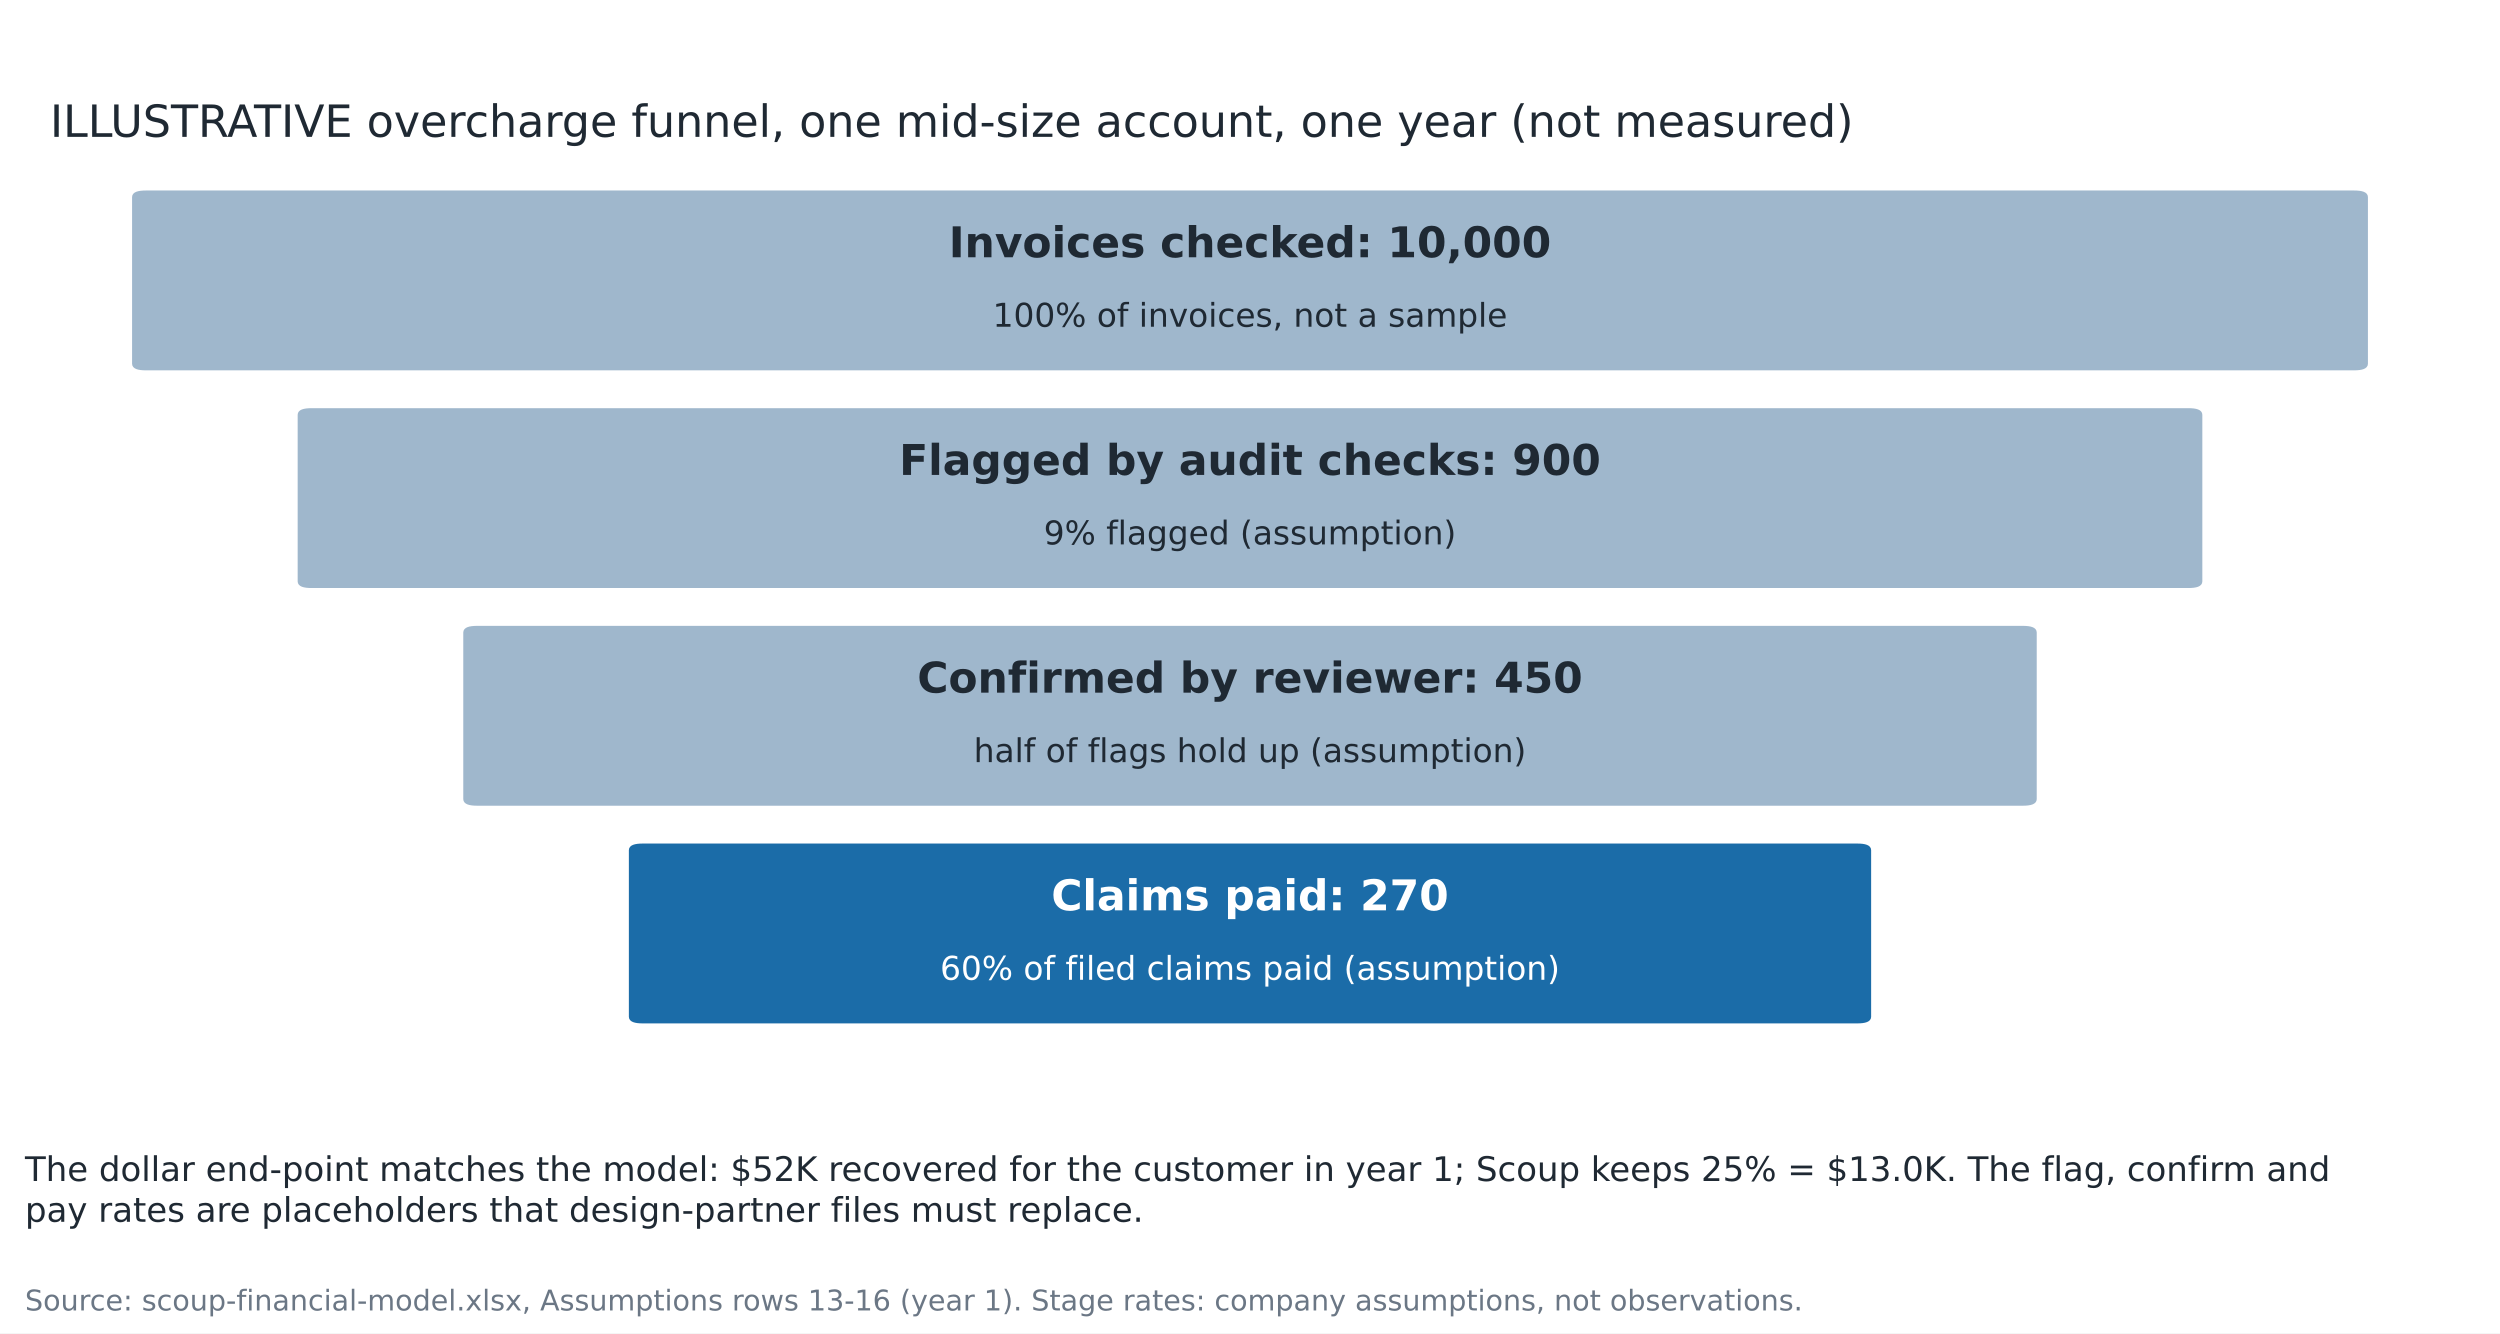
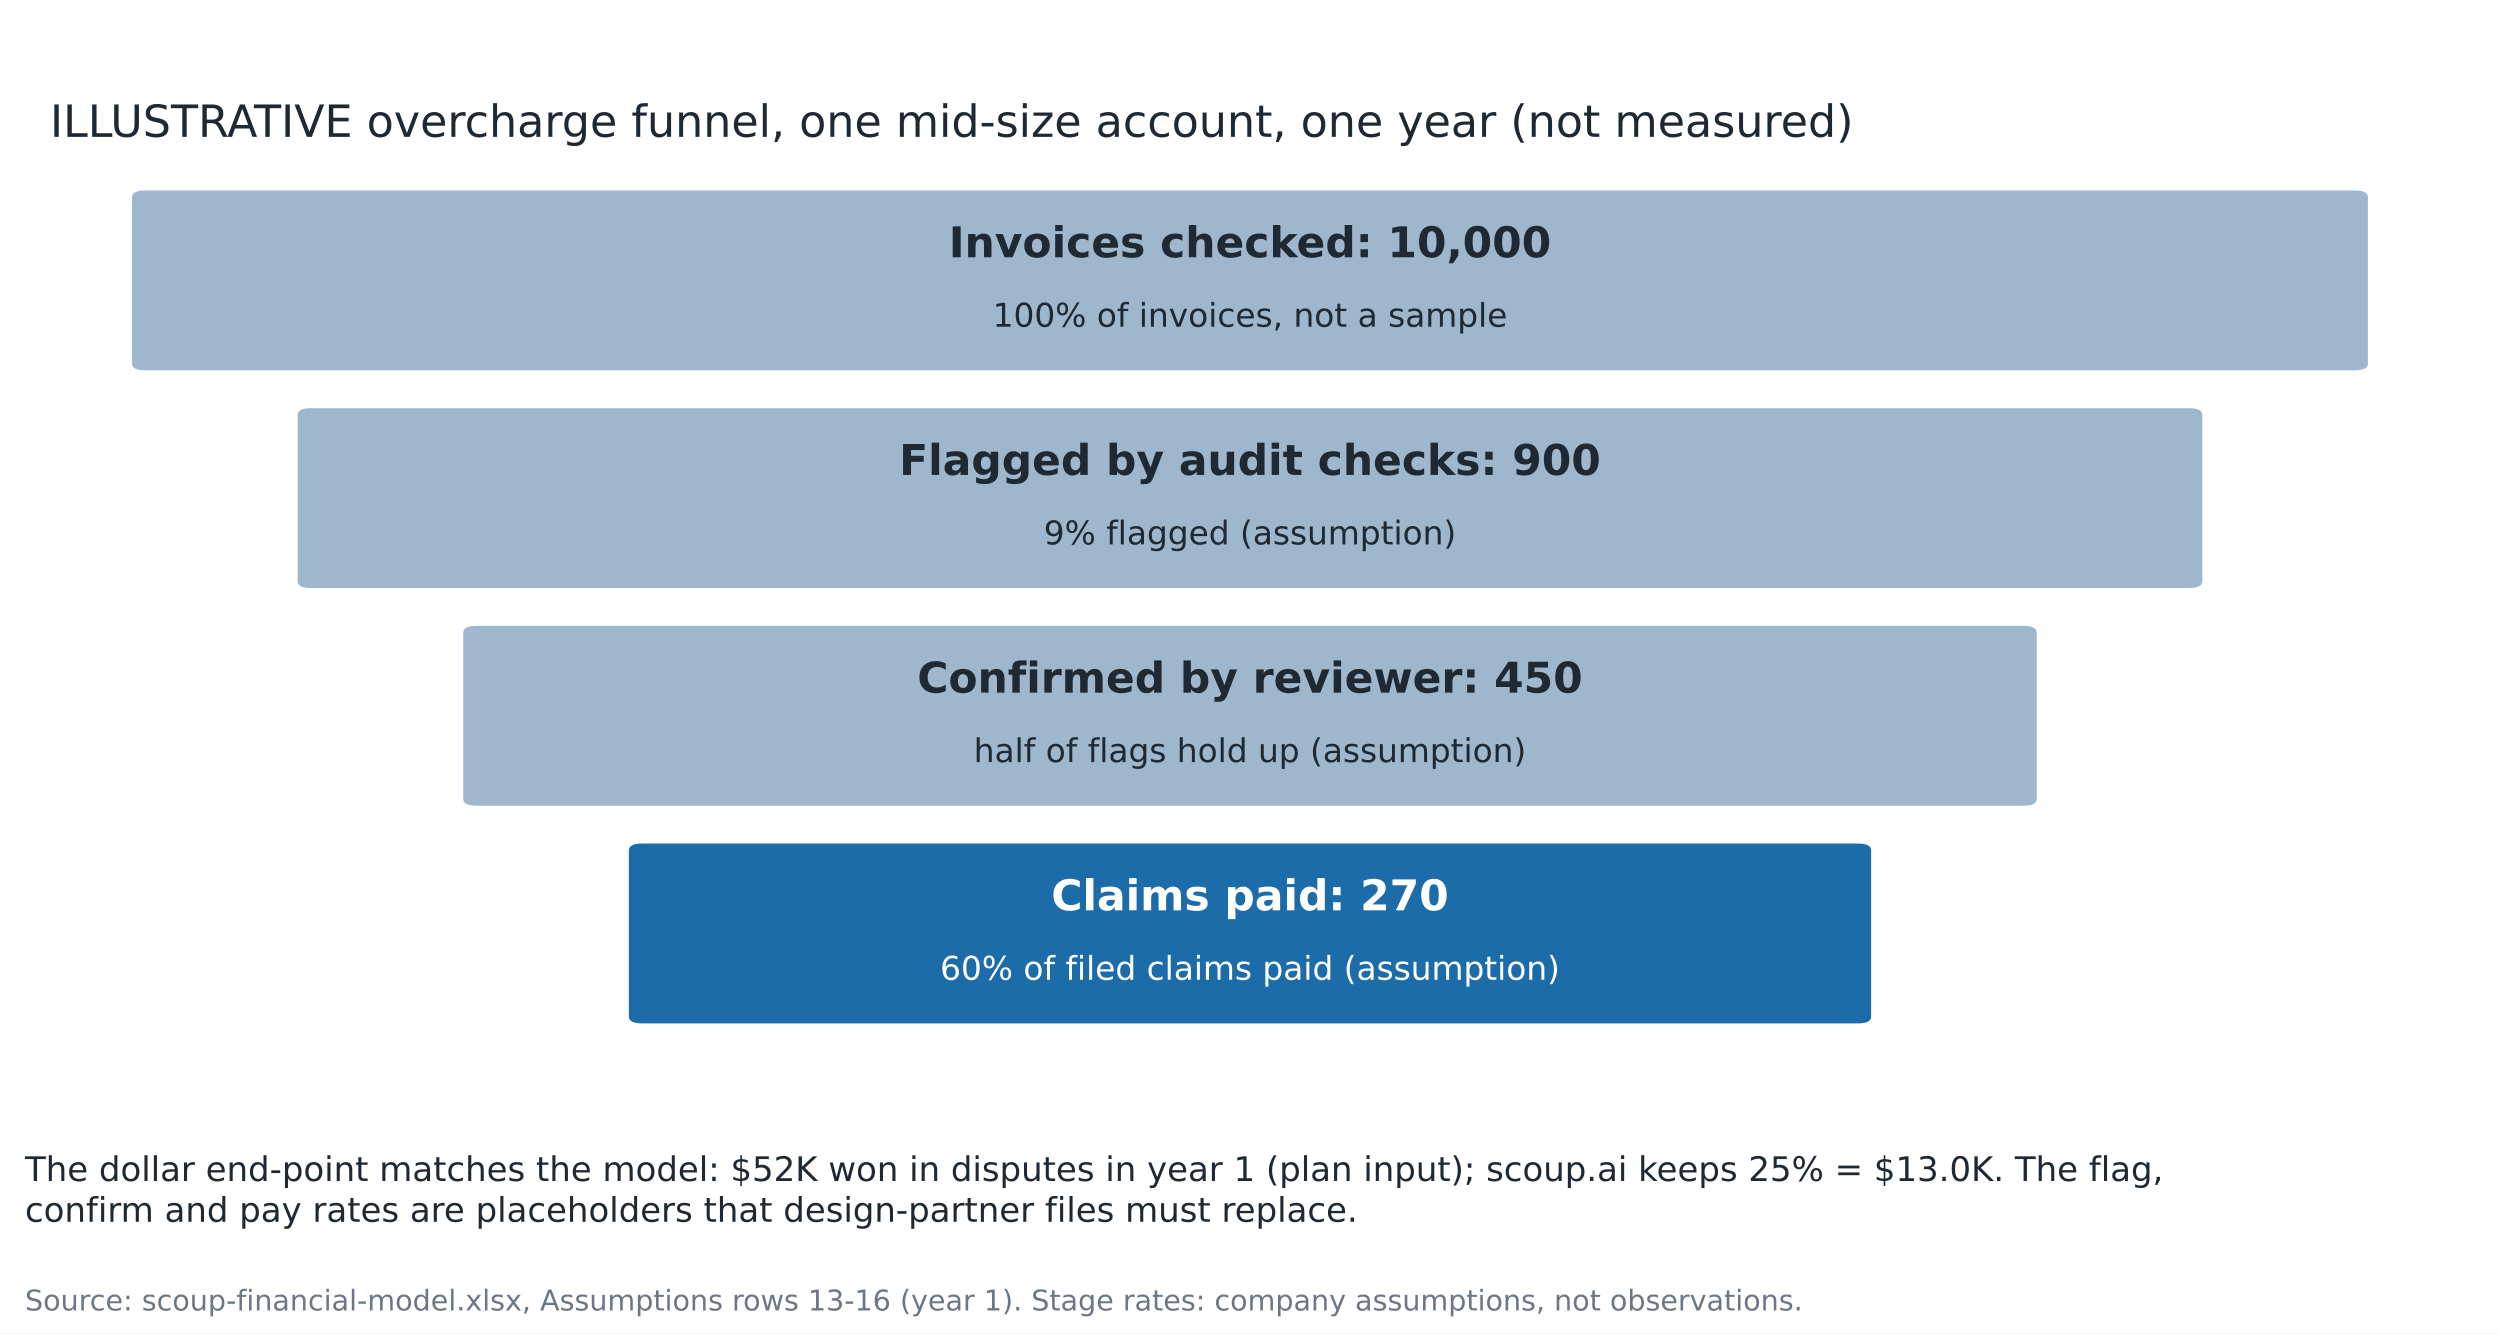
<svg xmlns="http://www.w3.org/2000/svg" width="648pt" height="345.6pt" viewBox="0 0 648 345.6" version="1.1">
  <defs>
    <style type="text/css">*{stroke-linejoin: round; stroke-linecap: butt}</style>
  </defs>
  <g id="figure_1">
    <g id="patch_1">
      <path d="M 0 345.6  L 648 345.6  L 648 0  L 0 0  z " style="fill: #ffffff" />
    </g>
    <g id="axes_1">
      <g id="patch_2">
-         <path d="M 37.843 95.495  L 610.157 95.495  Q 613.267 95.495 613.267 94.294  L 613.267 51.076  Q 613.267 49.876 610.157 49.876  L 37.843 49.876  Q 34.733 49.876 34.733 51.076  L 34.733 94.294  Q 34.733 95.495 37.843 95.495  z " clip-path="url(#p6b42620827)" style="fill: #9fb7cc; stroke: #9fb7cc; stroke-linejoin: miter" />
+         <path d="M 37.843 95.495  L 610.157 95.495  Q 613.267 95.495 613.267 94.294  L 613.267 51.076  Q 613.267 49.876 610.157 49.876  L 37.843 49.876  Q 34.733 49.876 34.733 51.076  L 34.733 94.294  Q 34.733 95.495 37.843 95.495  z " clip-path="url(#p772d016228)" style="fill: #9fb7cc; stroke: #9fb7cc; stroke-linejoin: miter" />
      </g>
      <g id="patch_3">
-         <path d="M 80.767 151.918  L 567.233 151.918  Q 570.344 151.918 570.344 150.718  L 570.344 107.5  Q 570.344 106.299 567.233 106.299  L 80.767 106.299  Q 77.656 106.299 77.656 107.5  L 77.656 150.718  Q 77.656 151.918 80.767 151.918  z " clip-path="url(#p6b42620827)" style="fill: #9fb7cc; stroke: #9fb7cc; stroke-linejoin: miter" />
+         <path d="M 80.767 151.918  L 567.233 151.918  Q 570.344 151.918 570.344 150.718  L 570.344 107.5  Q 570.344 106.299 567.233 106.299  L 80.767 106.299  Q 77.656 106.299 77.656 107.5  L 77.656 150.718  Q 77.656 151.918 80.767 151.918  z " clip-path="url(#p772d016228)" style="fill: #9fb7cc; stroke: #9fb7cc; stroke-linejoin: miter" />
      </g>
      <g id="patch_4">
-         <path d="M 123.69 208.342  L 524.31 208.342  Q 527.42 208.342 527.42 207.142  L 527.42 163.924  Q 527.42 162.723 524.31 162.723  L 123.69 162.723  Q 120.58 162.723 120.58 163.924  L 120.58 207.142  Q 120.58 208.342 123.69 208.342  z " clip-path="url(#p6b42620827)" style="fill: #9fb7cc; stroke: #9fb7cc; stroke-linejoin: miter" />
+         <path d="M 123.69 208.342  L 524.31 208.342  Q 527.42 208.342 527.42 207.142  L 527.42 163.924  Q 527.42 162.723 524.31 162.723  L 123.69 162.723  Q 120.58 162.723 120.58 163.924  L 120.58 207.142  Q 120.58 208.342 123.69 208.342  z " clip-path="url(#p772d016228)" style="fill: #9fb7cc; stroke: #9fb7cc; stroke-linejoin: miter" />
      </g>
      <g id="patch_5">
-         <path d="M 166.614 264.766  L 481.386 264.766  Q 484.497 264.766 484.497 263.565  L 484.497 220.347  Q 484.497 219.147 481.386 219.147  L 166.614 219.147  Q 163.503 219.147 163.503 220.347  L 163.503 263.565  Q 163.503 264.766 166.614 264.766  z " clip-path="url(#p6b42620827)" style="fill: #1b6ca8; stroke: #1b6ca8; stroke-linejoin: miter" />
+         <path d="M 166.614 264.766  L 481.386 264.766  Q 484.497 264.766 484.497 263.565  L 484.497 220.347  Q 484.497 219.147 481.386 219.147  L 166.614 219.147  Q 163.503 219.147 163.503 220.347  L 163.503 263.565  Q 163.503 264.766 166.614 264.766  z " clip-path="url(#p772d016228)" style="fill: #1b6ca8; stroke: #1b6ca8; stroke-linejoin: miter" />
      </g>
      <g id="text_1">
        <text style="font-weight: 700; font-size: 11px; font-family: 'DejaVu Sans'; text-anchor: middle; fill: #1f2933" x="324" y="66.683" transform="rotate(-0 324 66.68261)">Invoices checked: 10,000</text>
      </g>
      <g id="text_2">
        <text style="font-size: 8.5px; font-family: 'DejaVu Sans'; text-anchor: middle; fill: #1f2933" x="324" y="84.69" transform="rotate(-0 324 84.69019)">100% of invoices, not a sample</text>
      </g>
      <g id="text_3">
        <text style="font-weight: 700; font-size: 11px; font-family: 'DejaVu Sans'; text-anchor: middle; fill: #1f2933" x="324" y="123.106" transform="rotate(-0 324 123.1064)">Flagged by audit checks: 900</text>
      </g>
      <g id="text_4">
        <text style="font-size: 8.5px; font-family: 'DejaVu Sans'; text-anchor: middle; fill: #1f2933" x="324" y="141.114" transform="rotate(-0 324 141.1139)">9% flagged (assumption)</text>
      </g>
      <g id="text_5">
        <text style="font-weight: 700; font-size: 11px; font-family: 'DejaVu Sans'; text-anchor: middle; fill: #1f2933" x="324" y="179.53" transform="rotate(-0 324 179.5301)">Confirmed by reviewer: 450</text>
      </g>
      <g id="text_6">
        <text style="font-size: 8.5px; font-family: 'DejaVu Sans'; text-anchor: middle; fill: #1f2933" x="324" y="197.538" transform="rotate(-0 324 197.5377)">half of flags hold up (assumption)</text>
      </g>
      <g id="text_7">
        <text style="font-weight: 700; font-size: 11px; font-family: 'DejaVu Sans'; text-anchor: middle; fill: #ffffff" x="324" y="235.954" transform="rotate(-0 324 235.9539)">Claims paid: 270</text>
      </g>
      <g id="text_8">
        <text style="font-size: 8.5px; font-family: 'DejaVu Sans'; text-anchor: middle; fill: #ffffff" x="324" y="253.961" transform="rotate(-0 324 253.9614)">60% of filed claims paid (assumption)</text>
      </g>
      <g id="text_9">
        <text style="font-size: 11.5px; font-family: 'DejaVu Sans'; text-anchor: start; fill: #1f2933" x="12.96" y="35.472" transform="rotate(-0 12.96 35.472)">ILLUSTRATIVE overcharge funnel, one mid-size account, one year (not measured)</text>
      </g>
    </g>
    <g id="text_10">
-       <text style="font-size: 8.8px; font-family: 'DejaVu Sans'; fill: #1f2933" transform="translate(6.48 306.1227)">The dollar end-point matches the model: $52K recovered for the customer in year 1; Scoup keeps 25% = $13.0K. The flag, confirm and</text>
-       <text style="font-size: 8.8px; font-family: 'DejaVu Sans'; fill: #1f2933" transform="translate(6.48 316.6851)">pay rates are placeholders that design-partner files must replace.</text>
+       <text style="font-size: 8.8px; font-family: 'DejaVu Sans'; fill: #1f2933" transform="translate(6.48 306.1227)">The dollar end-point matches the model: $52K won in disputes in year 1 (plan input); scoup.ai keeps 25% = $13.0K. The flag,</text>
+       <text style="font-size: 8.8px; font-family: 'DejaVu Sans'; fill: #1f2933" transform="translate(6.48 316.6851)">confirm and pay rates are placeholders that design-partner files must replace.</text>
    </g>
    <g id="text_11">
      <text style="font-size: 7.4px; font-family: 'DejaVu Sans'; text-anchor: start; fill: #6b7785" x="6.48" y="339.675" transform="rotate(-0 6.48 339.6751)">Source: scoup-financial-model.xlsx, Assumptions rows 13-16 (year 1). Stage rates: company assumptions, not observations.</text>
    </g>
  </g>
  <defs>
-     <clipPath id="p6b42620827">
+     <clipPath id="p772d016228">
      <rect x="12.96" y="41.472" width="622.08" height="228.096" />
    </clipPath>
  </defs>
</svg>
